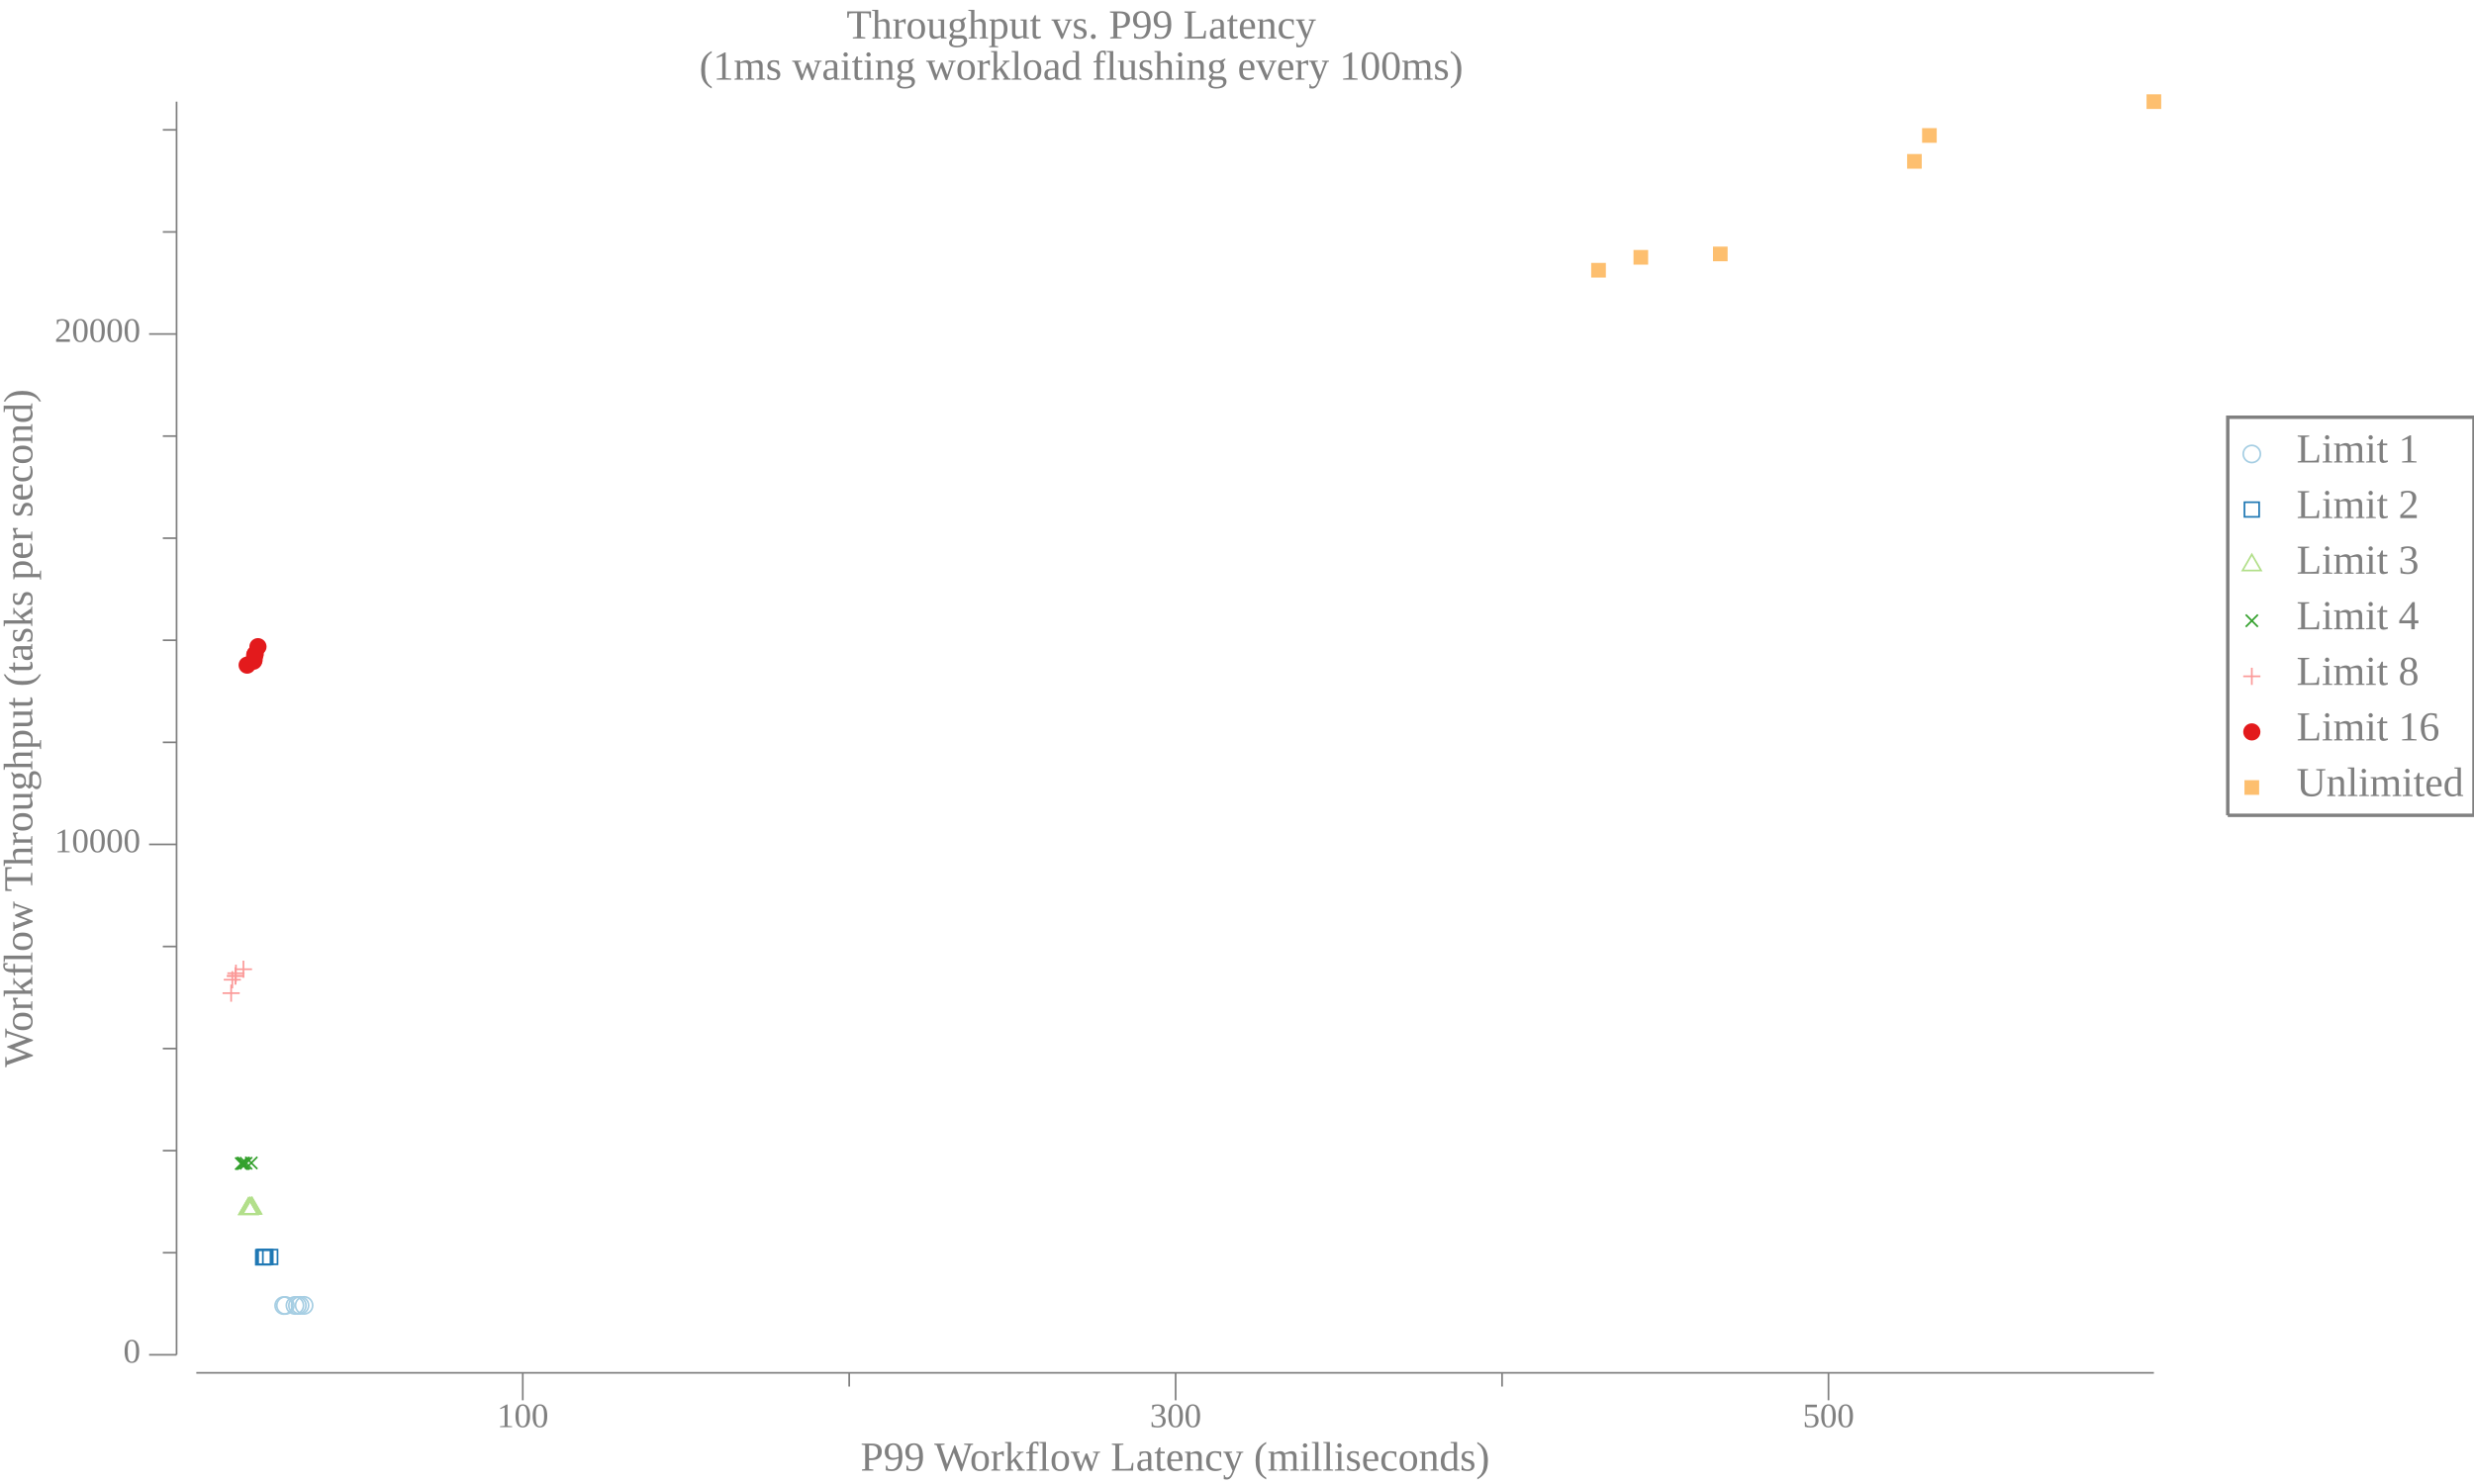
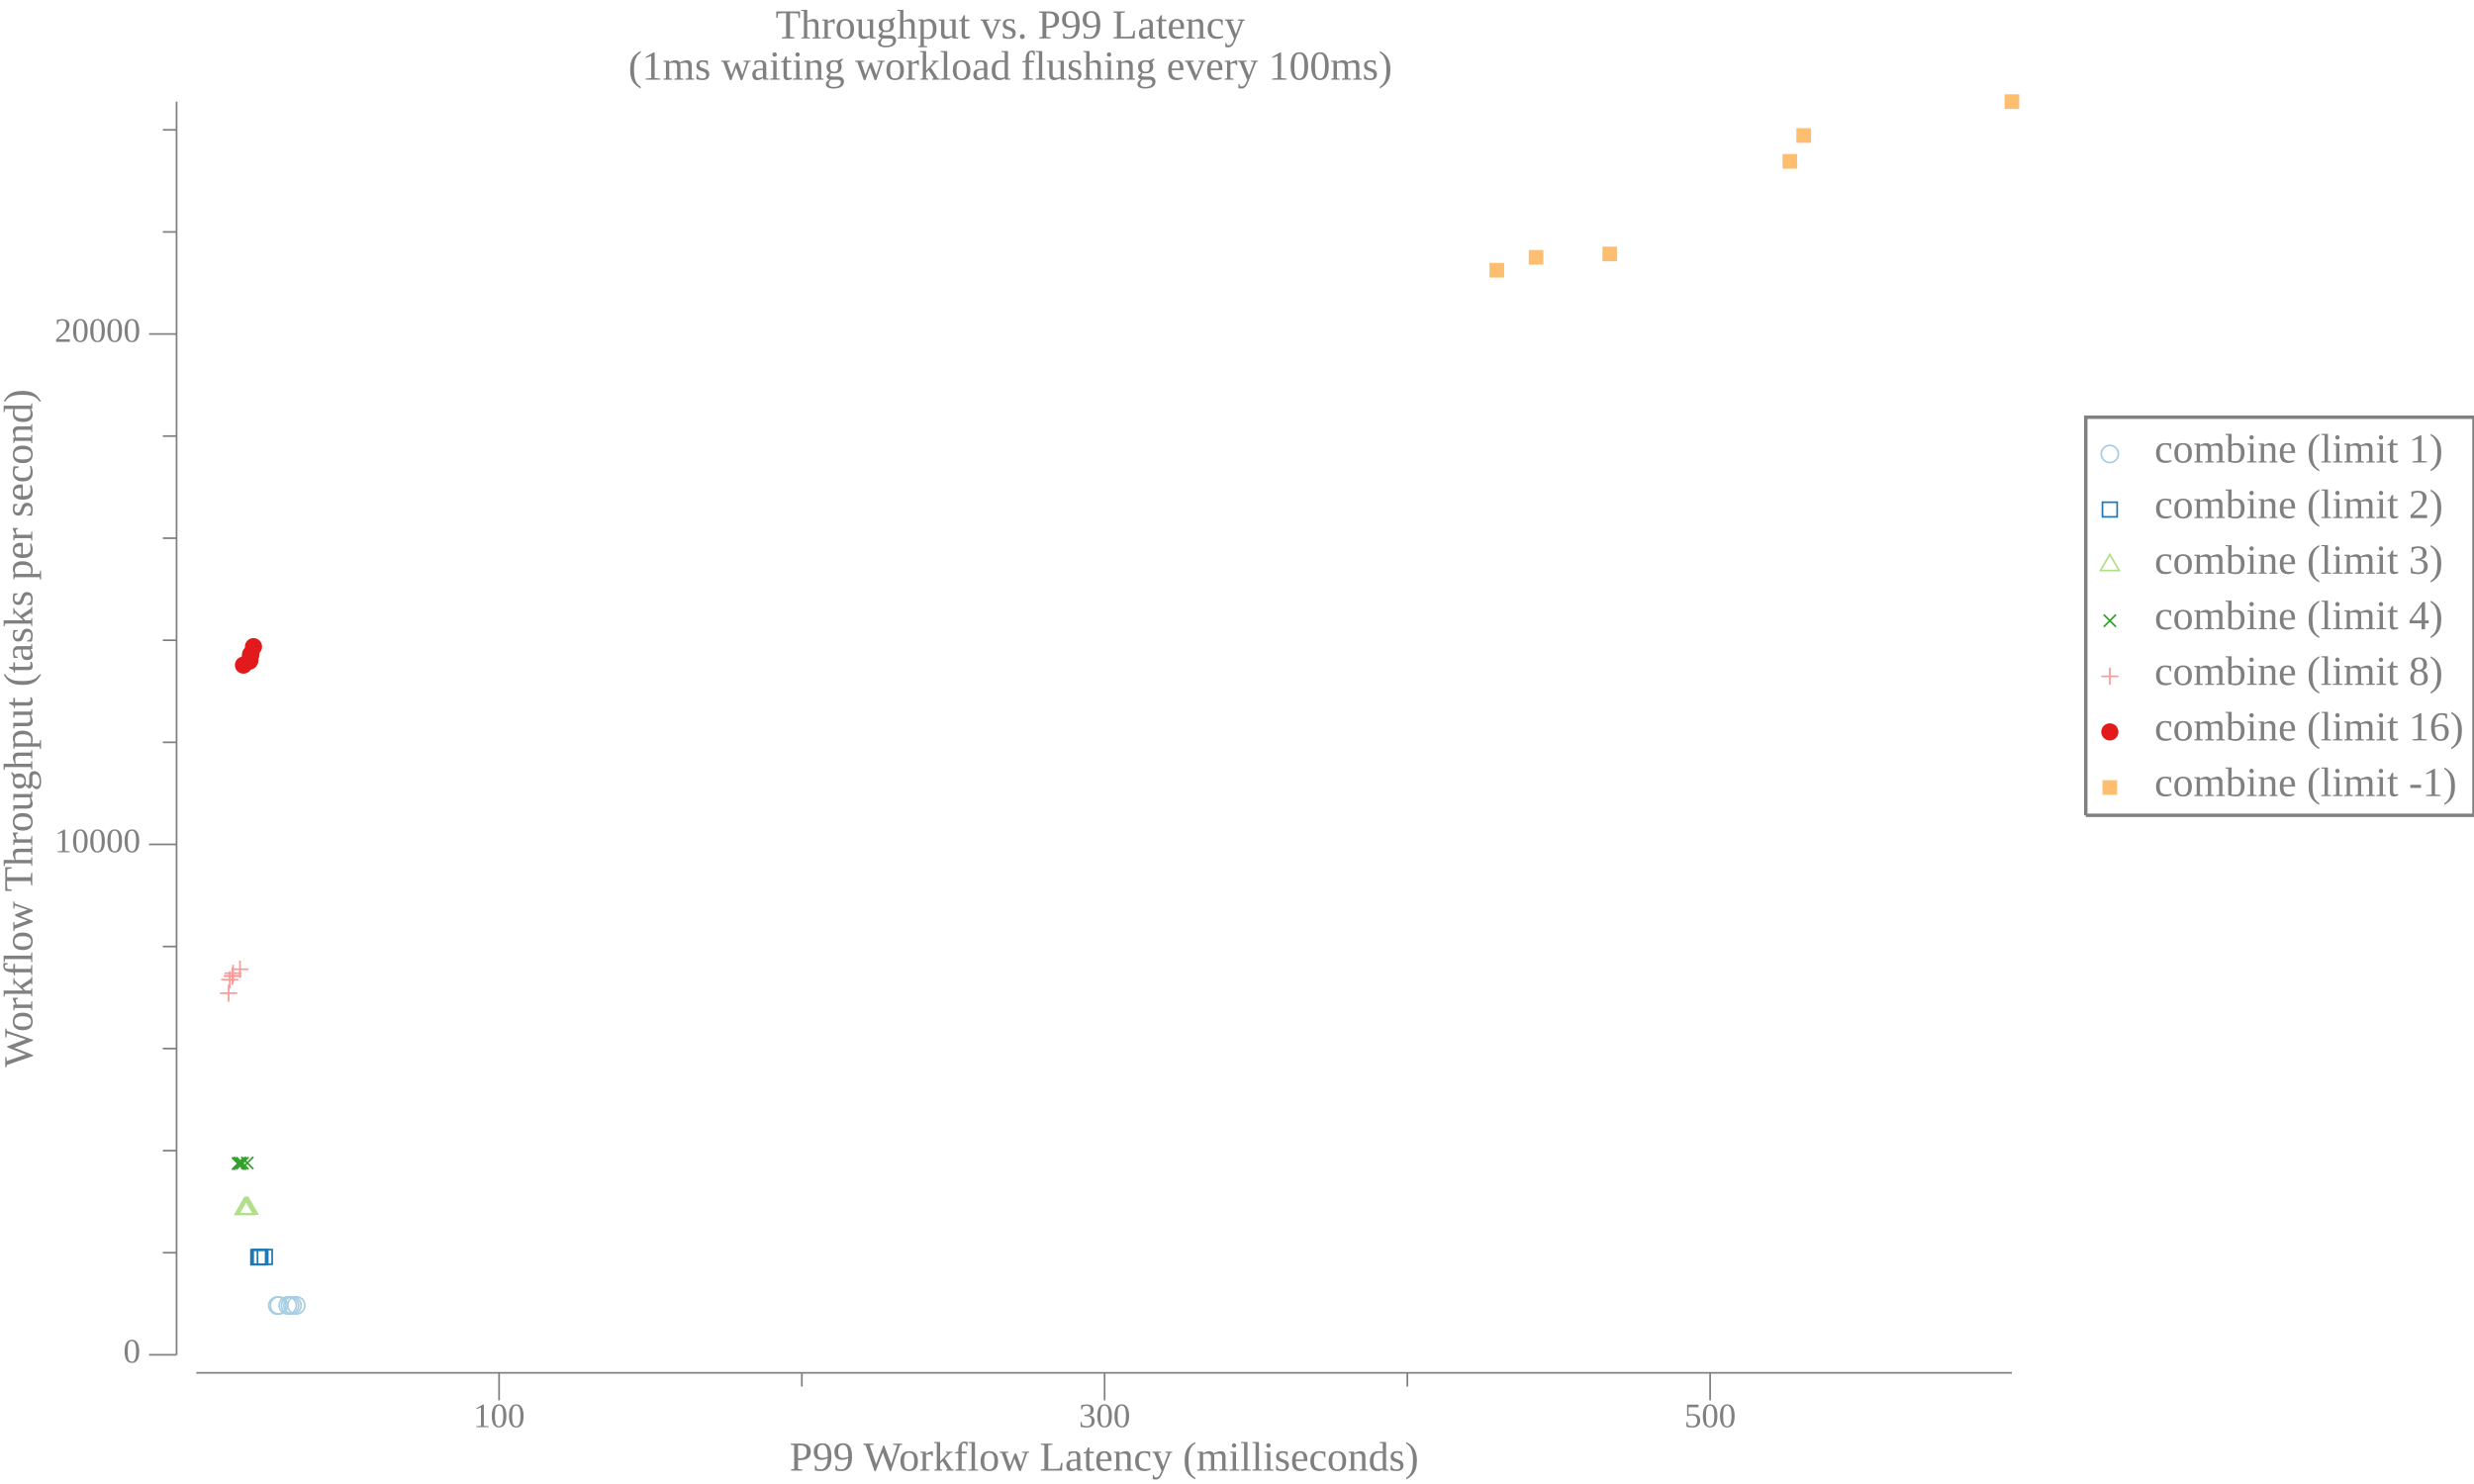
<svg xmlns="http://www.w3.org/2000/svg" width="720pt" height="432pt" viewBox="0 0 720 432">
  <g transform="scale(1, -1) translate(0, -432)">
-     <path d="M657.84,299.85A2.5,2.5 0 1 1 652.84,299.85A2.5,2.5 0 1 1 657.84,299.85Z" style="fill:none;stroke:#A6CEE3;stroke-width:0.5" />
-     <text x="668.34" y="-297.37" transform="scale(1, -1)" style="font-family:Liberation Serif;font-variant:normal;font-weight:normal;font-style:normal;font-size:12px;fill:#808080">Limit 1</text>
-     <path d="M653.2,281.54L657.47,281.54L657.47,285.8L653.2,285.8Z" style="fill:none;stroke:#1F78B4;stroke-width:0.5" />
-     <text x="668.34" y="-281.18" transform="scale(1, -1)" style="font-family:Liberation Serif;font-variant:normal;font-weight:normal;font-style:normal;font-size:12px;fill:#808080">Limit 2</text>
-     <path d="M655.34,270.61L652.63,265.92L658.04,265.92Z" style="fill:none;stroke:#B2DF8A;stroke-width:0.5" />
-     <text x="668.34" y="-265" transform="scale(1, -1)" style="font-family:Liberation Serif;font-variant:normal;font-weight:normal;font-style:normal;font-size:12px;fill:#808080">Limit 3</text>
-     <path d="M653.57,249.53L657.11,253.07" style="fill:none;stroke:#33A02C;stroke-width:0.5" />
-     <path d="M653.57,253.07L657.11,249.53" style="fill:none;stroke:#33A02C;stroke-width:0.5" />
-     <text x="668.34" y="-248.82" transform="scale(1, -1)" style="font-family:Liberation Serif;font-variant:normal;font-weight:normal;font-style:normal;font-size:12px;fill:#808080">Limit 4</text>
-     <path d="M655.34,237.62L655.34,232.62" style="fill:none;stroke:#FB9A99;stroke-width:0.5" />
-     <path d="M652.84,235.12L657.84,235.12" style="fill:none;stroke:#FB9A99;stroke-width:0.5" />
-     <text x="668.34" y="-232.63" transform="scale(1, -1)" style="font-family:Liberation Serif;font-variant:normal;font-weight:normal;font-style:normal;font-size:12px;fill:#808080">Limit 8</text>
-     <path d="M657.84,218.94A2.5,2.5 0 1 1 652.84,218.94A2.5,2.5 0 1 1 657.84,218.94Z" style="fill:#E31A1C" />
-     <text x="668.34" y="-216.45" transform="scale(1, -1)" style="font-family:Liberation Serif;font-variant:normal;font-weight:normal;font-style:normal;font-size:12px;fill:#808080">Limit 16</text>
-     <path d="M653.2,200.62L657.47,200.62L657.47,204.89L653.2,204.89Z" style="fill:#FDBF6F" />
-     <text x="668.34" y="-200.26" transform="scale(1, -1)" style="font-family:Liberation Serif;font-variant:normal;font-weight:normal;font-style:normal;font-size:12px;fill:#808080">Unlimited</text>
-     <path d="M648.34,194.66L648.34,310.54L720,310.54L720,194.66L648.34,194.66" style="fill:none;stroke:#808080" />
-     <path d="M0,0L629.34,0L629.34,432L0,432Z" style="fill:#-8000000000000000-8000000000000000-8000000000000000;fill-opacity:0" />
-     <text x="246.35" y="-420.81" transform="scale(1, -1)" style="font-family:Liberation Serif;font-variant:normal;font-weight:normal;font-style:normal;font-size:12px;fill:#808080">Throughput vs. P99 Latency</text>
-     <text x="203.52" y="-408.81" transform="scale(1, -1)" style="font-family:Liberation Serif;font-variant:normal;font-weight:normal;font-style:normal;font-size:12px;fill:#808080">(1ms waiting workload flushing every 100ms)</text>
-     <text x="250.43" y="-3.902" transform="scale(1, -1)" style="font-family:Liberation Serif;font-variant:normal;font-weight:normal;font-style:normal;font-size:12px;fill:#808080">P99 Workflow Latency (milliseconds)</text>
-     <text x="144.64" y="-16.541" transform="scale(1, -1)" style="font-family:Liberation Serif;font-variant:normal;font-weight:normal;font-style:normal;font-size:10px;fill:#808080">100</text>
-     <text x="334.64" y="-16.541" transform="scale(1, -1)" style="font-family:Liberation Serif;font-variant:normal;font-weight:normal;font-style:normal;font-size:10px;fill:#808080">300</text>
-     <text x="524.64" y="-16.541" transform="scale(1, -1)" style="font-family:Liberation Serif;font-variant:normal;font-weight:normal;font-style:normal;font-size:10px;fill:#808080">500</text>
-     <path d="M152.14,24.363L152.14,32.363" style="fill:none;stroke:#808080;stroke-width:0.5" />
-     <path d="M342.14,24.363L342.14,32.363" style="fill:none;stroke:#808080;stroke-width:0.5" />
-     <path d="M532.14,24.363L532.14,32.363" style="fill:none;stroke:#808080;stroke-width:0.5" />
-     <path d="M247.14,28.363L247.14,32.363" style="fill:none;stroke:#808080;stroke-width:0.5" />
-     <path d="M437.14,28.363L437.14,32.363" style="fill:none;stroke:#808080;stroke-width:0.5" />
-     <path d="M57.135,32.363L626.84,32.363" style="fill:none;stroke:#808080;stroke-width:0.5" />
+     <path d="M616.52,299.85A2.5,2.5 0 1 1 611.52,299.85A2.5,2.5 0 1 1 616.52,299.85Z" style="fill:none;stroke:#A6CEE3;stroke-width:0.5" />
+     <text x="627.02" y="-297.37" transform="scale(1, -1)" style="font-family:Liberation Serif;font-variant:normal;font-weight:normal;font-style:normal;font-size:12px;fill:#808080">combine (limit 1)</text>
+     <path d="M611.88,281.54L616.15,281.54L616.15,285.8L611.88,285.8Z" style="fill:none;stroke:#1F78B4;stroke-width:0.5" />
+     <text x="627.02" y="-281.18" transform="scale(1, -1)" style="font-family:Liberation Serif;font-variant:normal;font-weight:normal;font-style:normal;font-size:12px;fill:#808080">combine (limit 2)</text>
+     <path d="M614.02,270.61L611.31,265.92L616.72,265.92Z" style="fill:none;stroke:#B2DF8A;stroke-width:0.5" />
+     <text x="627.02" y="-265" transform="scale(1, -1)" style="font-family:Liberation Serif;font-variant:normal;font-weight:normal;font-style:normal;font-size:12px;fill:#808080">combine (limit 3)</text>
+     <path d="M612.25,249.53L615.79,253.07" style="fill:none;stroke:#33A02C;stroke-width:0.5" />
+     <path d="M612.25,253.07L615.79,249.53" style="fill:none;stroke:#33A02C;stroke-width:0.5" />
+     <text x="627.02" y="-248.82" transform="scale(1, -1)" style="font-family:Liberation Serif;font-variant:normal;font-weight:normal;font-style:normal;font-size:12px;fill:#808080">combine (limit 4)</text>
+     <path d="M614.02,237.62L614.02,232.62" style="fill:none;stroke:#FB9A99;stroke-width:0.5" />
+     <path d="M611.52,235.12L616.52,235.12" style="fill:none;stroke:#FB9A99;stroke-width:0.5" />
+     <text x="627.02" y="-232.63" transform="scale(1, -1)" style="font-family:Liberation Serif;font-variant:normal;font-weight:normal;font-style:normal;font-size:12px;fill:#808080">combine (limit 8)</text>
+     <path d="M616.52,218.94A2.5,2.5 0 1 1 611.52,218.94A2.5,2.5 0 1 1 616.52,218.94Z" style="fill:#E31A1C" />
+     <text x="627.02" y="-216.45" transform="scale(1, -1)" style="font-family:Liberation Serif;font-variant:normal;font-weight:normal;font-style:normal;font-size:12px;fill:#808080">combine (limit 16)</text>
+     <path d="M611.88,200.62L616.15,200.62L616.15,204.89L611.88,204.89Z" style="fill:#FDBF6F" />
+     <text x="627.02" y="-200.26" transform="scale(1, -1)" style="font-family:Liberation Serif;font-variant:normal;font-weight:normal;font-style:normal;font-size:12px;fill:#808080">combine (limit -1)</text>
+     <path d="M607.02,194.66L607.02,310.54L720,310.54L720,194.66L607.02,194.66" style="fill:none;stroke:#808080" />
+     <path d="M0,0L588.02,0L588.02,432L0,432Z" style="fill:#-8000000000000000-8000000000000000-8000000000000000;fill-opacity:0" />
+     <text x="225.69" y="-420.81" transform="scale(1, -1)" style="font-family:Liberation Serif;font-variant:normal;font-weight:normal;font-style:normal;font-size:12px;fill:#808080">Throughput vs. P99 Latency</text>
+     <text x="182.86" y="-408.81" transform="scale(1, -1)" style="font-family:Liberation Serif;font-variant:normal;font-weight:normal;font-style:normal;font-size:12px;fill:#808080">(1ms waiting workload flushing every 100ms)</text>
+     <text x="229.77" y="-3.902" transform="scale(1, -1)" style="font-family:Liberation Serif;font-variant:normal;font-weight:normal;font-style:normal;font-size:12px;fill:#808080">P99 Workflow Latency (milliseconds)</text>
+     <text x="137.75" y="-16.541" transform="scale(1, -1)" style="font-family:Liberation Serif;font-variant:normal;font-weight:normal;font-style:normal;font-size:10px;fill:#808080">100</text>
+     <text x="313.97" y="-16.541" transform="scale(1, -1)" style="font-family:Liberation Serif;font-variant:normal;font-weight:normal;font-style:normal;font-size:10px;fill:#808080">300</text>
+     <text x="490.19" y="-16.541" transform="scale(1, -1)" style="font-family:Liberation Serif;font-variant:normal;font-weight:normal;font-style:normal;font-size:10px;fill:#808080">500</text>
+     <path d="M145.25,24.363L145.25,32.363" style="fill:none;stroke:#808080;stroke-width:0.5" />
+     <path d="M321.47,24.363L321.47,32.363" style="fill:none;stroke:#808080;stroke-width:0.5" />
+     <path d="M497.69,24.363L497.69,32.363" style="fill:none;stroke:#808080;stroke-width:0.5" />
+     <path d="M233.36,28.363L233.36,32.363" style="fill:none;stroke:#808080;stroke-width:0.5" />
+     <path d="M409.58,28.363L409.58,32.363" style="fill:none;stroke:#808080;stroke-width:0.5" />
+     <path d="M57.135,32.363L585.52,32.363" style="fill:none;stroke:#808080;stroke-width:0.5" />
    <g transform="rotate(90)">
      <text x="121.29" y="9.387" transform="scale(1, -1)" style="font-family:Liberation Serif;font-variant:normal;font-weight:normal;font-style:normal;font-size:12px;fill:#808080">Workflow Throughput (tasks per second)</text>
    </g>
    <text x="35.885" y="-35.328" transform="scale(1, -1)" style="font-family:Liberation Serif;font-variant:normal;font-weight:normal;font-style:normal;font-size:10px;fill:#808080">0</text>
    <text x="15.885" y="-183.9" transform="scale(1, -1)" style="font-family:Liberation Serif;font-variant:normal;font-weight:normal;font-style:normal;font-size:10px;fill:#808080">10000</text>
    <text x="15.885" y="-332.48" transform="scale(1, -1)" style="font-family:Liberation Serif;font-variant:normal;font-weight:normal;font-style:normal;font-size:10px;fill:#808080">20000</text>
    <path d="M43.385,37.613L51.385,37.613" style="fill:none;stroke:#808080;stroke-width:0.5" />
    <path d="M43.385,186.19L51.385,186.19" style="fill:none;stroke:#808080;stroke-width:0.5" />
    <path d="M43.385,334.77L51.385,334.77" style="fill:none;stroke:#808080;stroke-width:0.5" />
    <path d="M47.385,67.328L51.385,67.328" style="fill:none;stroke:#808080;stroke-width:0.5" />
    <path d="M47.385,97.044L51.385,97.044" style="fill:none;stroke:#808080;stroke-width:0.5" />
    <path d="M47.385,126.76L51.385,126.76" style="fill:none;stroke:#808080;stroke-width:0.5" />
    <path d="M47.385,156.47L51.385,156.47" style="fill:none;stroke:#808080;stroke-width:0.5" />
    <path d="M47.385,215.9L51.385,215.9" style="fill:none;stroke:#808080;stroke-width:0.5" />
    <path d="M47.385,245.62L51.385,245.62" style="fill:none;stroke:#808080;stroke-width:0.5" />
    <path d="M47.385,275.33L51.385,275.33" style="fill:none;stroke:#808080;stroke-width:0.5" />
    <path d="M47.385,305.05L51.385,305.05" style="fill:none;stroke:#808080;stroke-width:0.5" />
    <path d="M47.385,364.48L51.385,364.48" style="fill:none;stroke:#808080;stroke-width:0.5" />
    <path d="M47.385,394.2L51.385,394.2" style="fill:none;stroke:#808080;stroke-width:0.5" />
    <path d="M51.385,37.613L51.385,402.41" style="fill:none;stroke:#808080;stroke-width:0.5" />
-     <path d="M85.051,51.948A2.5,2.5 0 1 1 80.051,51.948A2.5,2.5 0 1 1 85.051,51.948Z" style="fill:none;stroke:#A6CEE3;stroke-width:0.5" />
-     <path d="M85.551,51.966A2.5,2.5 0 1 1 80.551,51.966A2.5,2.5 0 1 1 85.551,51.966Z" style="fill:none;stroke:#A6CEE3;stroke-width:0.5" />
-     <path d="M88.329,51.981A2.5,2.5 0 1 1 83.329,51.981A2.5,2.5 0 1 1 88.329,51.981Z" style="fill:none;stroke:#A6CEE3;stroke-width:0.5" />
-     <path d="M89.051,51.982A2.5,2.5 0 1 1 84.051,51.982A2.5,2.5 0 1 1 89.051,51.982Z" style="fill:none;stroke:#A6CEE3;stroke-width:0.5" />
-     <path d="M89.823,51.994A2.5,2.5 0 1 1 84.823,51.994A2.5,2.5 0 1 1 89.823,51.994Z" style="fill:none;stroke:#A6CEE3;stroke-width:0.5" />
-     <path d="M90.998,51.998A2.5,2.5 0 1 1 85.998,51.998A2.5,2.5 0 1 1 90.998,51.998Z" style="fill:none;stroke:#A6CEE3;stroke-width:0.5" />
-     <path d="M74.453,63.843L78.721,63.843L78.721,68.11L74.453,68.11Z" style="fill:none;stroke:#1F78B4;stroke-width:0.5" />
-     <path d="M74.634,63.887L78.902,63.887L78.902,68.155L74.634,68.155Z" style="fill:none;stroke:#1F78B4;stroke-width:0.5" />
-     <path d="M74.741,63.902L79.009,63.902L79.009,68.17L74.741,68.17Z" style="fill:none;stroke:#1F78B4;stroke-width:0.5" />
-     <path d="M75.025,63.917L79.292,63.917L79.292,68.185L75.025,68.185Z" style="fill:none;stroke:#1F78B4;stroke-width:0.5" />
-     <path d="M75.074,63.932L79.342,63.932L79.342,68.199L75.074,68.199Z" style="fill:none;stroke:#1F78B4;stroke-width:0.5" />
-     <path d="M76.499,63.961L80.767,63.961L80.767,68.229L76.499,68.229Z" style="fill:none;stroke:#1F78B4;stroke-width:0.5" />
-     <path d="M72.294,83.201L69.588,78.514L75.001,78.514Z" style="fill:none;stroke:#B2DF8A;stroke-width:0.5" />
-     <path d="M72.3,83.216L69.594,78.529L75.007,78.529Z" style="fill:none;stroke:#B2DF8A;stroke-width:0.5" />
-     <path d="M72.735,83.276L70.029,78.588L75.442,78.588Z" style="fill:none;stroke:#B2DF8A;stroke-width:0.5" />
-     <path d="M72.827,83.29L70.12,78.603L75.533,78.603Z" style="fill:none;stroke:#B2DF8A;stroke-width:0.5" />
-     <path d="M73.209,83.335L70.503,78.648L75.916,78.648Z" style="fill:none;stroke:#B2DF8A;stroke-width:0.5" />
-     <path d="M73.374,83.35L70.667,78.662L76.08,78.662Z" style="fill:none;stroke:#B2DF8A;stroke-width:0.5" />
-     <path d="M68.437,91.502L71.973,95.038" style="fill:none;stroke:#33A02C;stroke-width:0.5" />
-     <path d="M68.437,95.038L71.973,91.502" style="fill:none;stroke:#33A02C;stroke-width:0.5" />
-     <path d="M68.776,91.547L72.312,95.082" style="fill:none;stroke:#33A02C;stroke-width:0.5" />
-     <path d="M68.776,95.082L72.312,91.547" style="fill:none;stroke:#33A02C;stroke-width:0.5" />
-     <path d="M69.136,91.562L72.671,95.097" style="fill:none;stroke:#33A02C;stroke-width:0.5" />
-     <path d="M69.136,95.097L72.671,91.562" style="fill:none;stroke:#33A02C;stroke-width:0.5" />
-     <path d="M69.137,91.606L72.673,95.142" style="fill:none;stroke:#33A02C;stroke-width:0.5" />
-     <path d="M69.137,95.142L72.673,91.606" style="fill:none;stroke:#33A02C;stroke-width:0.5" />
-     <path d="M69.846,91.606L73.382,95.142" style="fill:none;stroke:#33A02C;stroke-width:0.5" />
-     <path d="M69.846,95.142L73.382,91.606" style="fill:none;stroke:#33A02C;stroke-width:0.5" />
-     <path d="M71.363,91.695L74.898,95.231" style="fill:none;stroke:#33A02C;stroke-width:0.5" />
-     <path d="M71.363,95.231L74.898,91.695" style="fill:none;stroke:#33A02C;stroke-width:0.5" />
-     <path d="M67.268,145.39L67.268,140.39" style="fill:none;stroke:#FB9A99;stroke-width:0.5" />
-     <path d="M64.768,142.89L69.768,142.89" style="fill:none;stroke:#FB9A99;stroke-width:0.5" />
-     <path d="M67.61,149.3L67.61,144.3" style="fill:none;stroke:#FB9A99;stroke-width:0.5" />
-     <path d="M65.11,146.8L70.11,146.8" style="fill:none;stroke:#FB9A99;stroke-width:0.5" />
-     <path d="M68.532,150.36L68.532,145.36" style="fill:none;stroke:#FB9A99;stroke-width:0.5" />
-     <path d="M66.032,147.86L71.032,147.86" style="fill:none;stroke:#FB9A99;stroke-width:0.5" />
-     <path d="M68.536,150.43L68.536,145.43" style="fill:none;stroke:#FB9A99;stroke-width:0.5" />
-     <path d="M66.036,147.93L71.036,147.93" style="fill:none;stroke:#FB9A99;stroke-width:0.5" />
-     <path d="M68.664,151.19L68.664,146.19" style="fill:none;stroke:#FB9A99;stroke-width:0.5" />
-     <path d="M66.164,148.69L71.164,148.69" style="fill:none;stroke:#FB9A99;stroke-width:0.5" />
-     <path d="M70.846,152.35L70.846,147.35" style="fill:none;stroke:#FB9A99;stroke-width:0.5" />
-     <path d="M68.346,149.85L73.346,149.85" style="fill:none;stroke:#FB9A99;stroke-width:0.5" />
-     <path d="M74.428,238.38A2.5,2.5 0 1 1 69.428,238.38A2.5,2.5 0 1 1 74.428,238.38Z" style="fill:#E31A1C" />
-     <path d="M76.307,239.53A2.5,2.5 0 1 1 71.307,239.53A2.5,2.5 0 1 1 76.307,239.53Z" style="fill:#E31A1C" />
-     <path d="M76.46,239.97A2.5,2.5 0 1 1 71.46,239.97A2.5,2.5 0 1 1 76.46,239.97Z" style="fill:#E31A1C" />
-     <path d="M76.62,241.28A2.5,2.5 0 1 1 71.62,241.28A2.5,2.5 0 1 1 76.62,241.28Z" style="fill:#E31A1C" />
-     <path d="M76.779,241.64A2.5,2.5 0 1 1 71.779,241.64A2.5,2.5 0 1 1 76.779,241.64Z" style="fill:#E31A1C" />
-     <path d="M77.575,243.75A2.5,2.5 0 1 1 72.575,243.75A2.5,2.5 0 1 1 77.575,243.75Z" style="fill:#E31A1C" />
-     <path d="M463.08,351.2L467.35,351.2L467.35,355.47L463.08,355.47Z" style="fill:#FDBF6F" />
-     <path d="M475.39,354.96L479.65,354.96L479.65,359.23L475.39,359.23Z" style="fill:#FDBF6F" />
-     <path d="M498.52,355.94L502.78,355.94L502.78,360.21L498.52,360.21Z" style="fill:#FDBF6F" />
-     <path d="M555.02,382.89L559.28,382.89L559.28,387.16L555.02,387.16Z" style="fill:#FDBF6F" />
-     <path d="M559.38,390.43L563.64,390.43L563.64,394.7L559.38,394.7Z" style="fill:#FDBF6F" />
-     <path d="M624.7,400.28L628.97,400.28L628.97,404.55L624.7,404.55Z" style="fill:#FDBF6F" />
+     <path d="M83.207,51.948A2.5,2.5 0 1 1 78.207,51.948A2.5,2.5 0 1 1 83.207,51.948Z" style="fill:none;stroke:#A6CEE3;stroke-width:0.5" />
+     <path d="M83.671,51.966A2.5,2.5 0 1 1 78.671,51.966A2.5,2.5 0 1 1 83.671,51.966Z" style="fill:none;stroke:#A6CEE3;stroke-width:0.5" />
+     <path d="M86.247,51.981A2.5,2.5 0 1 1 81.247,51.981A2.5,2.5 0 1 1 86.247,51.981Z" style="fill:none;stroke:#A6CEE3;stroke-width:0.5" />
+     <path d="M86.918,51.982A2.5,2.5 0 1 1 81.918,51.982A2.5,2.5 0 1 1 86.918,51.982Z" style="fill:none;stroke:#A6CEE3;stroke-width:0.5" />
+     <path d="M87.634,51.994A2.5,2.5 0 1 1 82.634,51.994A2.5,2.5 0 1 1 87.634,51.994Z" style="fill:none;stroke:#A6CEE3;stroke-width:0.5" />
+     <path d="M88.723,51.998A2.5,2.5 0 1 1 83.723,51.998A2.5,2.5 0 1 1 88.723,51.998Z" style="fill:none;stroke:#A6CEE3;stroke-width:0.5" />
+     <path d="M73.042,63.843L77.31,63.843L77.31,68.11L73.042,68.11Z" style="fill:none;stroke:#1F78B4;stroke-width:0.5" />
+     <path d="M73.21,63.887L77.478,63.887L77.478,68.155L73.21,68.155Z" style="fill:none;stroke:#1F78B4;stroke-width:0.5" />
+     <path d="M73.309,63.902L77.577,63.902L77.577,68.17L73.309,68.17Z" style="fill:none;stroke:#1F78B4;stroke-width:0.5" />
+     <path d="M73.572,63.917L77.84,63.917L77.84,68.185L73.572,68.185Z" style="fill:none;stroke:#1F78B4;stroke-width:0.5" />
+     <path d="M73.618,63.932L77.886,63.932L77.886,68.199L73.618,68.199Z" style="fill:none;stroke:#1F78B4;stroke-width:0.5" />
+     <path d="M74.94,63.961L79.207,63.961L79.207,68.229L74.94,68.229Z" style="fill:none;stroke:#1F78B4;stroke-width:0.5" />
+     <path d="M71.195,83.201L68.488,78.514L73.901,78.514Z" style="fill:none;stroke:#B2DF8A;stroke-width:0.5" />
+     <path d="M71.2,83.216L68.494,78.529L73.907,78.529Z" style="fill:none;stroke:#B2DF8A;stroke-width:0.5" />
+     <path d="M71.604,83.276L68.898,78.588L74.31,78.588Z" style="fill:none;stroke:#B2DF8A;stroke-width:0.5" />
+     <path d="M71.688,83.29L68.982,78.603L74.395,78.603Z" style="fill:none;stroke:#B2DF8A;stroke-width:0.5" />
+     <path d="M72.043,83.335L69.337,78.648L74.75,78.648Z" style="fill:none;stroke:#B2DF8A;stroke-width:0.5" />
+     <path d="M72.196,83.35L69.489,78.662L74.902,78.662Z" style="fill:none;stroke:#B2DF8A;stroke-width:0.5" />
+     <path d="M67.489,91.502L71.025,95.038" style="fill:none;stroke:#33A02C;stroke-width:0.5" />
+     <path d="M67.489,95.038L71.025,91.502" style="fill:none;stroke:#33A02C;stroke-width:0.5" />
+     <path d="M67.804,91.547L71.339,95.082" style="fill:none;stroke:#33A02C;stroke-width:0.5" />
+     <path d="M67.804,95.082L71.339,91.547" style="fill:none;stroke:#33A02C;stroke-width:0.5" />
+     <path d="M68.137,91.562L71.673,95.097" style="fill:none;stroke:#33A02C;stroke-width:0.5" />
+     <path d="M68.137,95.097L71.673,91.562" style="fill:none;stroke:#33A02C;stroke-width:0.5" />
+     <path d="M68.138,91.606L71.674,95.142" style="fill:none;stroke:#33A02C;stroke-width:0.5" />
+     <path d="M68.138,95.142L71.674,91.606" style="fill:none;stroke:#33A02C;stroke-width:0.5" />
+     <path d="M68.796,91.606L72.332,95.142" style="fill:none;stroke:#33A02C;stroke-width:0.5" />
+     <path d="M68.796,95.142L72.332,91.606" style="fill:none;stroke:#33A02C;stroke-width:0.5" />
+     <path d="M70.203,91.695L73.738,95.231" style="fill:none;stroke:#33A02C;stroke-width:0.5" />
+     <path d="M70.203,95.231L73.738,91.695" style="fill:none;stroke:#33A02C;stroke-width:0.5" />
+     <path d="M66.533,145.39L66.533,140.39" style="fill:none;stroke:#FB9A99;stroke-width:0.5" />
+     <path d="M64.033,142.89L69.033,142.89" style="fill:none;stroke:#FB9A99;stroke-width:0.5" />
+     <path d="M66.85,149.3L66.85,144.3" style="fill:none;stroke:#FB9A99;stroke-width:0.5" />
+     <path d="M64.35,146.8L69.35,146.8" style="fill:none;stroke:#FB9A99;stroke-width:0.5" />
+     <path d="M67.706,150.36L67.706,145.36" style="fill:none;stroke:#FB9A99;stroke-width:0.5" />
+     <path d="M65.206,147.86L70.206,147.86" style="fill:none;stroke:#FB9A99;stroke-width:0.5" />
+     <path d="M67.709,150.43L67.709,145.43" style="fill:none;stroke:#FB9A99;stroke-width:0.5" />
+     <path d="M65.209,147.93L70.209,147.93" style="fill:none;stroke:#FB9A99;stroke-width:0.5" />
+     <path d="M67.828,151.19L67.828,146.19" style="fill:none;stroke:#FB9A99;stroke-width:0.5" />
+     <path d="M65.328,148.69L70.328,148.69" style="fill:none;stroke:#FB9A99;stroke-width:0.5" />
+     <path d="M69.852,152.35L69.852,147.35" style="fill:none;stroke:#FB9A99;stroke-width:0.5" />
+     <path d="M67.352,149.85L72.352,149.85" style="fill:none;stroke:#FB9A99;stroke-width:0.5" />
+     <path d="M73.355,238.38A2.5,2.5 0 1 1 68.355,238.38A2.5,2.5 0 1 1 73.355,238.38Z" style="fill:#E31A1C" />
+     <path d="M75.097,239.53A2.5,2.5 0 1 1 70.097,239.53A2.5,2.5 0 1 1 75.097,239.53Z" style="fill:#E31A1C" />
+     <path d="M75.24,239.97A2.5,2.5 0 1 1 70.24,239.97A2.5,2.5 0 1 1 75.24,239.97Z" style="fill:#E31A1C" />
+     <path d="M75.388,241.28A2.5,2.5 0 1 1 70.388,241.28A2.5,2.5 0 1 1 75.388,241.28Z" style="fill:#E31A1C" />
+     <path d="M75.536,241.64A2.5,2.5 0 1 1 70.536,241.64A2.5,2.5 0 1 1 75.536,241.64Z" style="fill:#E31A1C" />
+     <path d="M76.274,243.75A2.5,2.5 0 1 1 71.274,243.75A2.5,2.5 0 1 1 76.274,243.75Z" style="fill:#E31A1C" />
+     <path d="M433.48,351.2L437.75,351.2L437.75,355.47L433.48,355.47Z" style="fill:#FDBF6F" />
+     <path d="M444.9,354.96L449.16,354.96L449.16,359.23L444.9,359.23Z" style="fill:#FDBF6F" />
+     <path d="M466.35,355.94L470.62,355.94L470.62,360.21L466.35,360.21Z" style="fill:#FDBF6F" />
+     <path d="M518.75,382.89L523.02,382.89L523.02,387.16L518.75,387.16Z" style="fill:#FDBF6F" />
+     <path d="M522.79,390.43L527.06,390.43L527.06,394.7L522.79,394.7Z" style="fill:#FDBF6F" />
+     <path d="M583.38,400.28L587.65,400.28L587.65,404.55L583.38,404.55Z" style="fill:#FDBF6F" />
  </g>
</svg>
